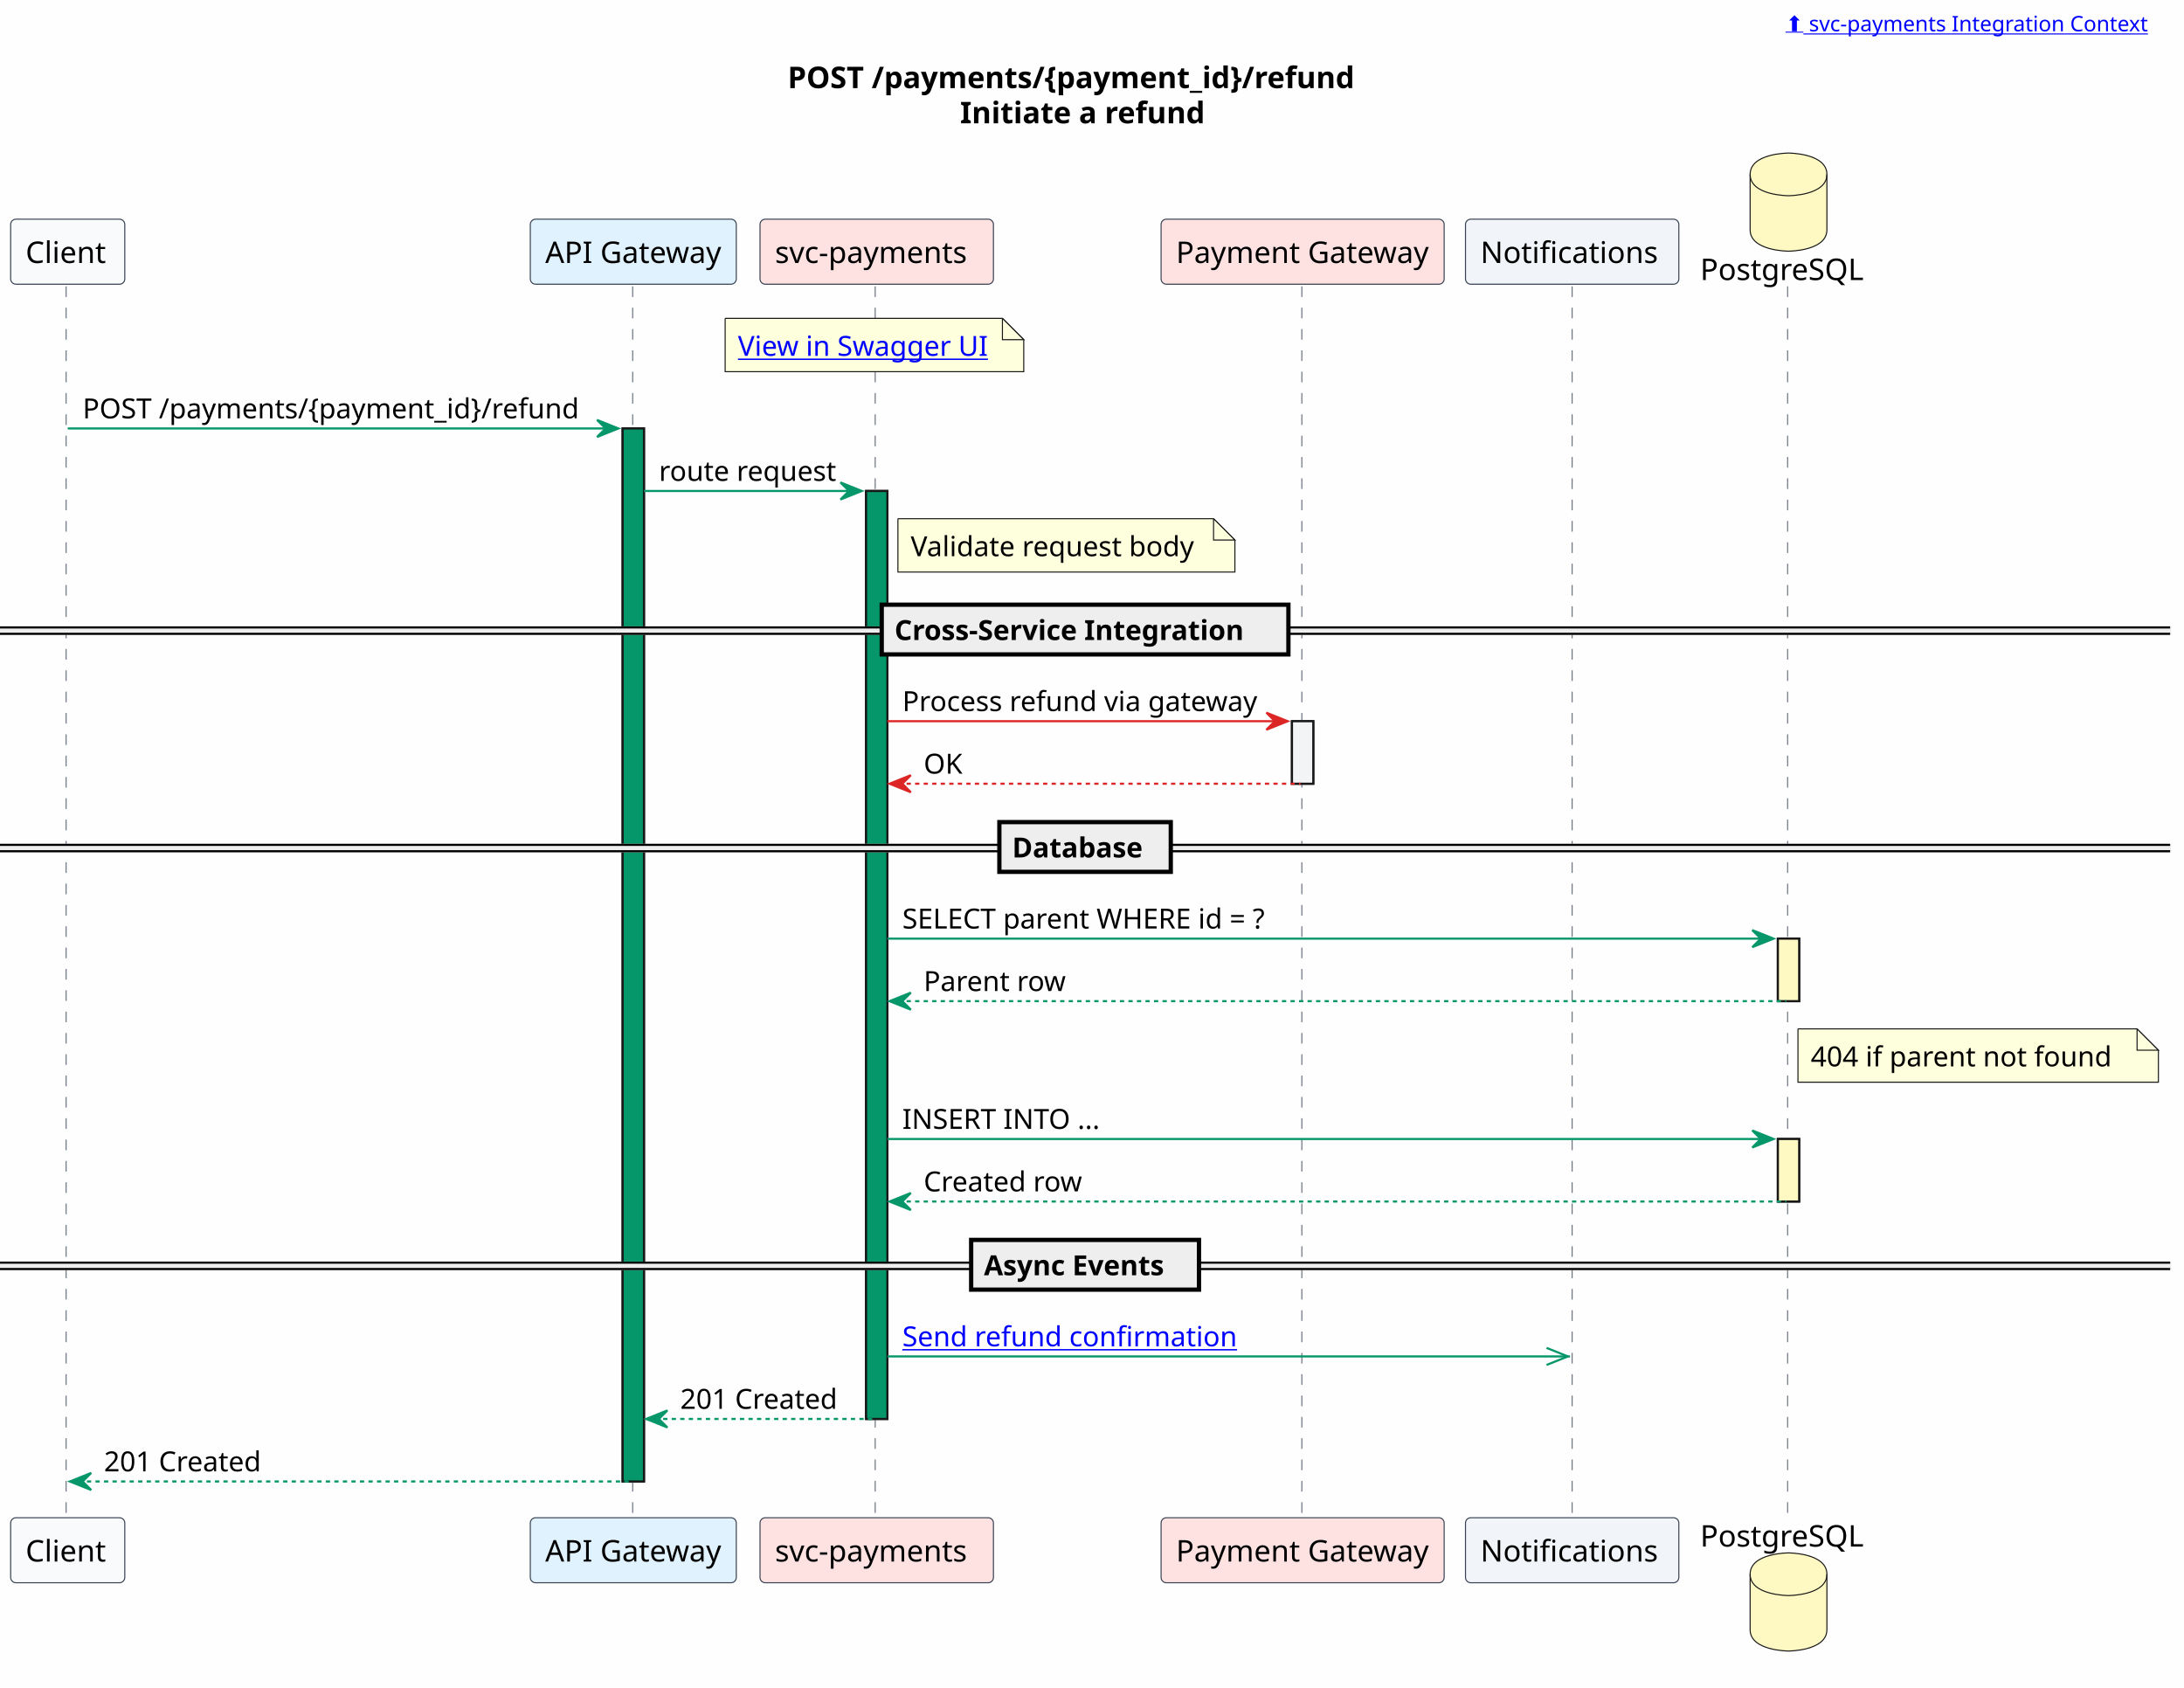
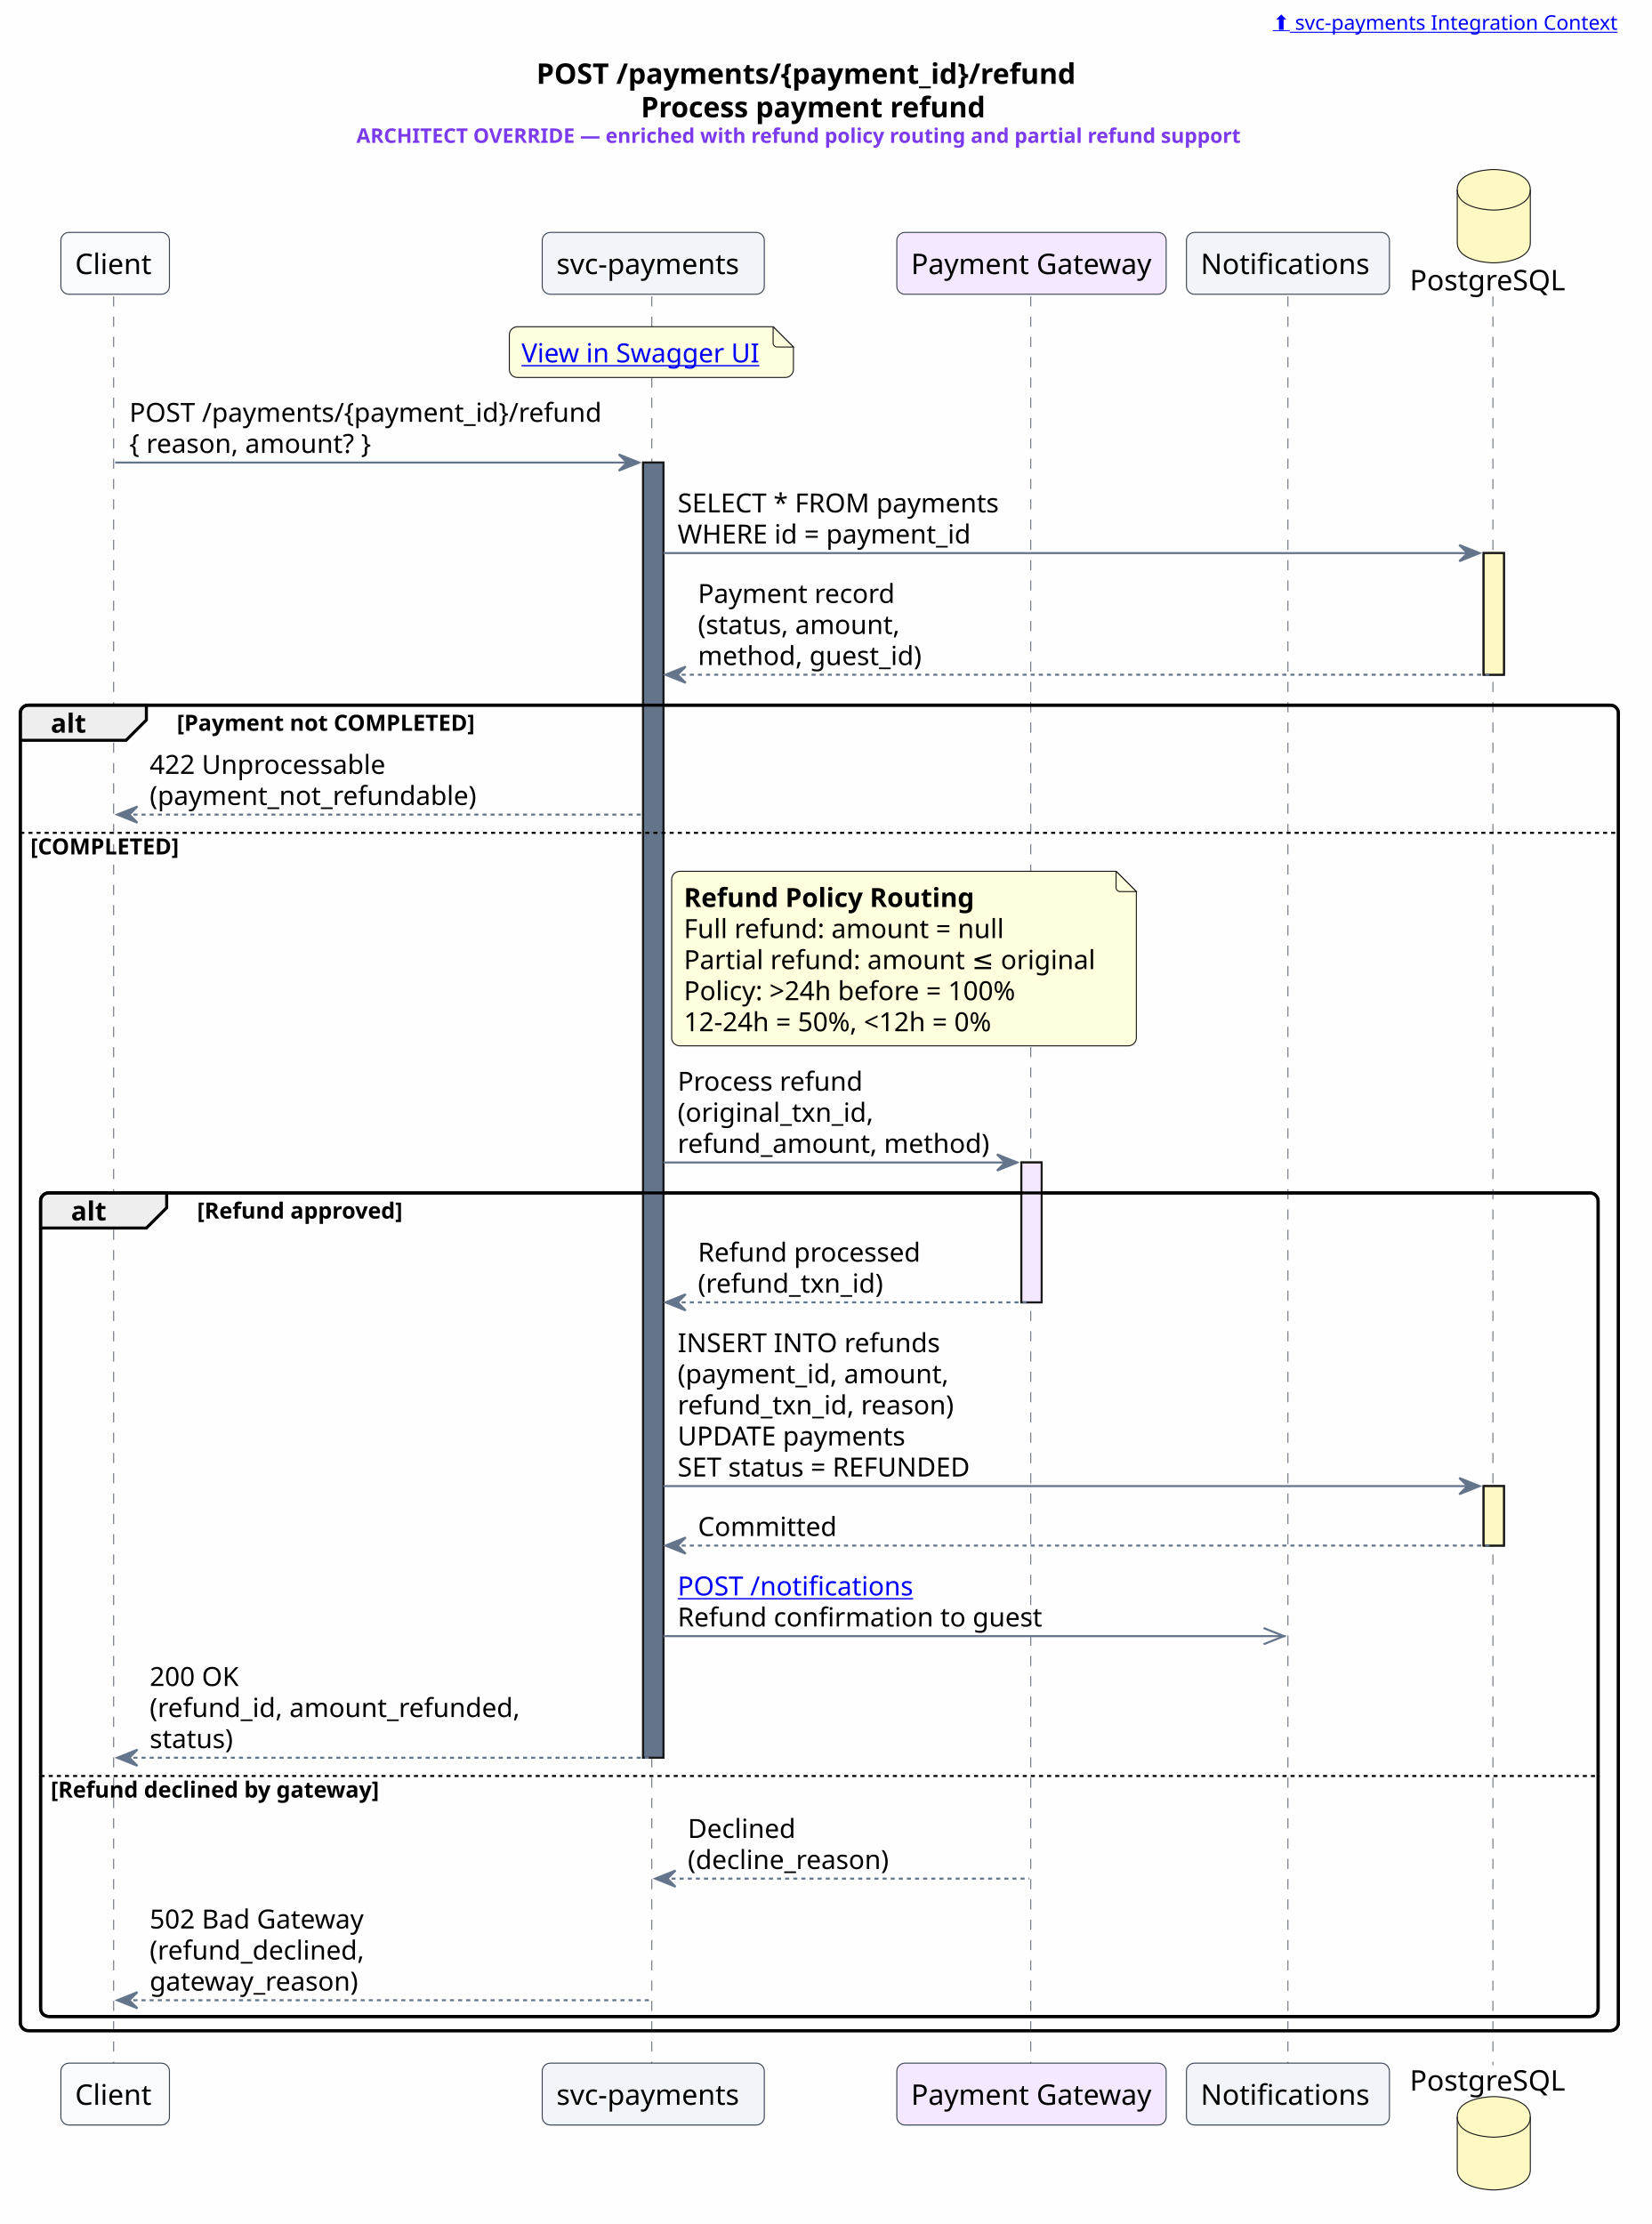
- <svg xmlns="http://www.w3.org/2000/svg" xmlns:xlink="http://www.w3.org/1999/xlink" contentStyleType="text/css" data-diagram-type="SEQUENCE" height="791px" preserveAspectRatio="none" style="width:1024px;height:791px;background:#FEFEFE;" version="1.1" viewBox="0 0 1024 791" width="1024px" zoomAndPan="magnify">
+ <svg xmlns="http://www.w3.org/2000/svg" xmlns:xlink="http://www.w3.org/1999/xlink" contentStyleType="text/css" data-diagram-type="SEQUENCE" height="1096px" preserveAspectRatio="none" style="width:814px;height:1096px;background:#FEFEFE;" version="1.1" viewBox="0 0 814 1096" width="814px" zoomAndPan="magnify">
  <defs />
  <g>
-     <rect fill="#FEFEFE" height="791" style="stroke:none;stroke-width:1;" width="1024" x="0" y="0" />
-     <text fill="#000000" font-family="'Segoe UI'" font-size="14" font-weight="bold" lengthAdjust="spacing" textLength="277.922" x="369.291" y="41.312">POST /payments/{payment_id}/refund</text>
-     <text fill="#000000" font-family="'Segoe UI'" font-size="14" font-weight="bold" lengthAdjust="spacing" textLength="116.218" x="450.143" y="57.801">Initiate a refund</text>
-     <g>
-       <rect fill="#059669" height="493.658" style="stroke:#181818;stroke-width:1;" width="10" x="291.932" y="200.863" />
-     </g>
-     <g>
-       <rect fill="#059669" height="435.037" style="stroke:#181818;stroke-width:1;" width="10" x="406.066" y="230.174" />
-     </g>
-     <g>
-       <rect fill="#F3F4F6" height="29.311" style="stroke:#181818;stroke-width:1;" width="10" x="605.755" y="338.106" />
-     </g>
-     <g>
-       <rect fill="#FEF9C3" height="29.311" style="stroke:#181818;stroke-width:1;" width="10" x="833.573" y="440.037" />
-     </g>
-     <g>
-       <rect fill="#FEF9C3" height="29.311" style="stroke:#181818;stroke-width:1;" width="10" x="833.573" y="533.969" />
-     </g>
+     <rect fill="#FEFEFE" height="1096" style="stroke:none;stroke-width:1;" width="814" x="0" y="0" />
+     <text fill="#000000" font-family="'Segoe UI'" font-size="14" font-weight="bold" lengthAdjust="spacing" textLength="277.922" x="264.322" y="41.312">POST /payments/{payment_id}/refund</text>
+     <text fill="#000000" font-family="'Segoe UI'" font-size="14" font-weight="bold" lengthAdjust="spacing" textLength="174.959" x="315.803" y="57.801">Process payment refund</text>
+     <text fill="#7C3AED" font-family="'Segoe UI'" font-size="10" font-weight="bold" lengthAdjust="spacing" textLength="455.342" x="175.612" y="70.422">ARCHITECT OVERRIDE — enriched with refund policy routing and partial refund support</text>
+     <g>
+       <rect fill="#64748B" height="638.271" style="stroke:#181818;stroke-width:1;" width="10" x="316.932" y="227.951" />
+     </g>
+     <g>
+       <rect fill="#F3E8FF" height="68.932" style="stroke:#181818;stroke-width:1;" width="10" x="503.322" y="572.875" />
+     </g>
+     <g>
+       <rect fill="#FEF9C3" height="59.932" style="stroke:#181818;stroke-width:1;" width="10" x="731.14" y="272.572" />
+     </g>
+     <g>
+       <rect fill="#FEF9C3" height="29.311" style="stroke:#181818;stroke-width:1;" width="10" x="731.14" y="732.359" />
+     </g>
+     <rect fill="none" height="653.227" rx="4" ry="4" style="stroke:#000000;stroke-width:1.5;" width="787.565" x="10" y="347.504" />
+     <rect fill="none" height="405.856" rx="4" ry="4" style="stroke:#000000;stroke-width:1.5;" width="767.565" x="20" y="587.875" />
    <g class="participant-lifeline" data-entity-uid="part1" data-qualified-name="Client" id="part1-lifeline">
      <g>
-         <rect fill="#000000" fill-opacity="0" height="578.279" width="8" x="27.752" y="134.242" />
-         <line style="stroke:#6B7280;stroke-width:0.5;stroke-dasharray:5,5;" x1="31" x2="31" y1="134.242" y2="712.521" />
-       </g>
-     </g>
-     <g class="participant-lifeline" data-entity-uid="part2" data-qualified-name="GW" id="part2-lifeline">
-       <g>
-         <rect fill="#000000" fill-opacity="0" height="578.279" width="8" x="292.932" y="134.242" />
-         <line style="stroke:#6B7280;stroke-width:0.5;stroke-dasharray:5,5;" x1="296.643" x2="296.643" y1="134.242" y2="712.521" />
-       </g>
-     </g>
-     <g class="participant-lifeline" data-entity-uid="part3" data-qualified-name="Svc" id="part3-lifeline">
-       <g>
-         <rect fill="#000000" fill-opacity="0" height="578.279" width="8" x="407.066" y="134.242" />
-         <line style="stroke:#6B7280;stroke-width:0.5;stroke-dasharray:5,5;" x1="410.345" x2="410.345" y1="134.242" y2="712.521" />
-       </g>
-     </g>
-     <g class="participant-lifeline" data-entity-uid="part4" data-qualified-name="PGW" id="part4-lifeline">
-       <g>
-         <rect fill="#000000" fill-opacity="0" height="578.279" width="8" x="606.755" y="134.242" />
-         <line style="stroke:#6B7280;stroke-width:0.5;stroke-dasharray:5,5;" x1="610.392" x2="610.392" y1="134.242" y2="712.521" />
-       </g>
-     </g>
-     <g class="participant-lifeline" data-entity-uid="part5" data-qualified-name="Ntfy" id="part5-lifeline">
-       <g>
-         <rect fill="#000000" fill-opacity="0" height="578.279" width="8" x="733.133" y="134.242" />
-         <line style="stroke:#6B7280;stroke-width:0.5;stroke-dasharray:5,5;" x1="737.118" x2="737.118" y1="134.242" y2="712.521" />
-       </g>
-     </g>
-     <g class="participant-lifeline" data-entity-uid="part6" data-qualified-name="DB" id="part6-lifeline">
-       <g>
-         <rect fill="#000000" fill-opacity="0" height="578.279" width="8" x="834.573" y="134.242" />
-         <line style="stroke:#6B7280;stroke-width:0.5;stroke-dasharray:5,5;" x1="838.148" x2="838.148" y1="134.242" y2="712.521" />
+         <rect fill="#000000" fill-opacity="0" height="871.711" width="8" x="52.752" y="146.019" />
+         <line style="stroke:#6B7280;stroke-width:0.5;stroke-dasharray:5,5;" x1="56" x2="56" y1="146.019" y2="1017.731" />
+       </g>
+     </g>
+     <g class="participant-lifeline" data-entity-uid="part2" data-qualified-name="Svc" id="part2-lifeline">
+       <g>
+         <rect fill="#000000" fill-opacity="0" height="871.711" width="8" x="317.932" y="146.019" />
+         <line style="stroke:#6B7280;stroke-width:0.5;stroke-dasharray:5,5;" x1="321.21" x2="321.21" y1="146.019" y2="1017.731" />
+       </g>
+     </g>
+     <g class="participant-lifeline" data-entity-uid="part3" data-qualified-name="PG" id="part3-lifeline">
+       <g>
+         <rect fill="#000000" fill-opacity="0" height="871.711" width="8" x="504.322" y="146.019" />
+         <line style="stroke:#6B7280;stroke-width:0.5;stroke-dasharray:5,5;" x1="507.959" x2="507.959" y1="146.019" y2="1017.731" />
+       </g>
+     </g>
+     <g class="participant-lifeline" data-entity-uid="part4" data-qualified-name="Ntfy" id="part4-lifeline">
+       <g>
+         <rect fill="#000000" fill-opacity="0" height="871.711" width="8" x="630.7" y="146.019" />
+         <line style="stroke:#6B7280;stroke-width:0.5;stroke-dasharray:5,5;" x1="634.685" x2="634.685" y1="146.019" y2="1017.731" />
+       </g>
+     </g>
+     <g class="participant-lifeline" data-entity-uid="part5" data-qualified-name="DB" id="part5-lifeline">
+       <g>
+         <rect fill="#000000" fill-opacity="0" height="871.711" width="8" x="732.14" y="146.019" />
+         <line style="stroke:#6B7280;stroke-width:0.5;stroke-dasharray:5,5;" x1="735.715" x2="735.715" y1="146.019" y2="1017.731" />
      </g>
    </g>
    <g class="participant participant-head" data-entity-uid="part1" data-qualified-name="Client" id="part1-head">
      <a href="/applications/" target="_top" title="/applications/" xlink:actuate="onRequest" xlink:href="/applications/" xlink:show="new" xlink:title="/applications/" xlink:type="simple">
-         <rect fill="#F9FAFB" height="30.488" rx="2.5" ry="2.5" style="stroke:#374151;stroke-width:0.5;" width="53.505" x="5" y="102.754" />
-         <text fill="#000000" font-family="'Segoe UI'" font-size="14" lengthAdjust="spacing" textLength="39.505" x="12" y="123.289">Client</text>
+         <rect fill="#F9FAFB" height="30.488" rx="4" ry="4" style="stroke:#374151;stroke-width:0.5;" width="53.505" x="30" y="114.531" />
+         <text fill="#000000" font-family="'Segoe UI'" font-size="14" lengthAdjust="spacing" textLength="39.505" x="37" y="135.066">Client</text>
      </a>
    </g>
    <g class="participant participant-tail" data-entity-uid="part1" data-qualified-name="Client" id="part1-tail">
      <a href="/applications/" target="_top" title="/applications/" xlink:actuate="onRequest" xlink:href="/applications/" xlink:show="new" xlink:title="/applications/" xlink:type="simple">
-         <rect fill="#F9FAFB" height="30.488" rx="2.5" ry="2.5" style="stroke:#374151;stroke-width:0.5;" width="53.505" x="5" y="711.521" />
-         <text fill="#000000" font-family="'Segoe UI'" font-size="14" lengthAdjust="spacing" textLength="39.505" x="12" y="732.057">Client</text>
-       </a>
-     </g>
-     <g class="participant participant-head" data-entity-uid="part2" data-qualified-name="GW" id="part2-head">
-       <a href="/actors/#api-gateway" target="_top" title="/actors/#api-gateway" xlink:actuate="onRequest" xlink:href="/actors/#api-gateway" xlink:show="new" xlink:title="/actors/#api-gateway" xlink:type="simple">
-         <rect fill="#E0F2FE" height="30.488" rx="2.5" ry="2.5" style="stroke:#374151;stroke-width:0.5;" width="96.578" x="248.643" y="102.754" />
-         <text fill="#000000" font-family="'Segoe UI'" font-size="14" lengthAdjust="spacing" textLength="82.578" x="255.643" y="123.289">API Gateway</text>
-       </a>
-     </g>
-     <g class="participant participant-tail" data-entity-uid="part2" data-qualified-name="GW" id="part2-tail">
-       <a href="/actors/#api-gateway" target="_top" title="/actors/#api-gateway" xlink:actuate="onRequest" xlink:href="/actors/#api-gateway" xlink:show="new" xlink:title="/actors/#api-gateway" xlink:type="simple">
-         <rect fill="#E0F2FE" height="30.488" rx="2.5" ry="2.5" style="stroke:#374151;stroke-width:0.5;" width="96.578" x="248.643" y="711.521" />
-         <text fill="#000000" font-family="'Segoe UI'" font-size="14" lengthAdjust="spacing" textLength="82.578" x="255.643" y="732.057">API Gateway</text>
-       </a>
-     </g>
-     <g class="participant participant-head" data-entity-uid="part3" data-qualified-name="Svc" id="part3-head">
+         <rect fill="#F9FAFB" height="30.488" rx="4" ry="4" style="stroke:#374151;stroke-width:0.5;" width="53.505" x="30" y="1016.731" />
+         <text fill="#000000" font-family="'Segoe UI'" font-size="14" lengthAdjust="spacing" textLength="39.505" x="37" y="1037.266">Client</text>
+       </a>
+     </g>
+     <g class="participant participant-head" data-entity-uid="part2" data-qualified-name="Svc" id="part2-head">
      <a href="/microservices/svc-payments/" target="_top" title="/microservices/svc-payments/" xlink:actuate="onRequest" xlink:href="/microservices/svc-payments/" xlink:show="new" xlink:title="/microservices/svc-payments/" xlink:type="simple">
-         <rect fill="#FEE2E2" height="30.488" rx="2.5" ry="2.5" style="stroke:#374151;stroke-width:0.5;" width="109.443" x="356.345" y="102.754" />
-         <text fill="#000000" font-family="'Segoe UI'" font-size="14" lengthAdjust="spacing" textLength="95.443" x="363.345" y="123.289">svc-payments</text>
-       </a>
-     </g>
-     <g class="participant participant-tail" data-entity-uid="part3" data-qualified-name="Svc" id="part3-tail">
+         <rect fill="#F1F5F9" height="30.488" rx="4" ry="4" style="stroke:#374151;stroke-width:0.5;" width="109.443" x="267.21" y="114.531" />
+         <text fill="#000000" font-family="'Segoe UI'" font-size="14" lengthAdjust="spacing" textLength="95.443" x="274.21" y="135.066">svc-payments</text>
+       </a>
+     </g>
+     <g class="participant participant-tail" data-entity-uid="part2" data-qualified-name="Svc" id="part2-tail">
      <a href="/microservices/svc-payments/" target="_top" title="/microservices/svc-payments/" xlink:actuate="onRequest" xlink:href="/microservices/svc-payments/" xlink:show="new" xlink:title="/microservices/svc-payments/" xlink:type="simple">
-         <rect fill="#FEE2E2" height="30.488" rx="2.5" ry="2.5" style="stroke:#374151;stroke-width:0.5;" width="109.443" x="356.345" y="711.521" />
-         <text fill="#000000" font-family="'Segoe UI'" font-size="14" lengthAdjust="spacing" textLength="95.443" x="363.345" y="732.057">svc-payments</text>
-       </a>
-     </g>
-     <g class="participant participant-head" data-entity-uid="part4" data-qualified-name="PGW" id="part4-head">
-       <a href="/actors/#payment-gateway" target="_top" title="/actors/#payment-gateway" xlink:actuate="onRequest" xlink:href="/actors/#payment-gateway" xlink:show="new" xlink:title="/actors/#payment-gateway" xlink:type="simple">
-         <rect fill="#FEE2E2" height="30.488" rx="2.5" ry="2.5" style="stroke:#374151;stroke-width:0.5;" width="132.727" x="544.392" y="102.754" />
-         <text fill="#000000" font-family="'Segoe UI'" font-size="14" lengthAdjust="spacing" textLength="118.727" x="551.392" y="123.289">Payment Gateway</text>
-       </a>
-     </g>
-     <g class="participant participant-tail" data-entity-uid="part4" data-qualified-name="PGW" id="part4-tail">
-       <a href="/actors/#payment-gateway" target="_top" title="/actors/#payment-gateway" xlink:actuate="onRequest" xlink:href="/actors/#payment-gateway" xlink:show="new" xlink:title="/actors/#payment-gateway" xlink:type="simple">
-         <rect fill="#FEE2E2" height="30.488" rx="2.5" ry="2.5" style="stroke:#374151;stroke-width:0.5;" width="132.727" x="544.392" y="711.521" />
-         <text fill="#000000" font-family="'Segoe UI'" font-size="14" lengthAdjust="spacing" textLength="118.727" x="551.392" y="732.057">Payment Gateway</text>
-       </a>
-     </g>
-     <g class="participant participant-head" data-entity-uid="part5" data-qualified-name="Ntfy" id="part5-head">
+         <rect fill="#F1F5F9" height="30.488" rx="4" ry="4" style="stroke:#374151;stroke-width:0.5;" width="109.443" x="267.21" y="1016.731" />
+         <text fill="#000000" font-family="'Segoe UI'" font-size="14" lengthAdjust="spacing" textLength="95.443" x="274.21" y="1037.266">svc-payments</text>
+       </a>
+     </g>
+     <g class="participant participant-head" data-entity-uid="part3" data-qualified-name="PG" id="part3-head">
+       <rect fill="#F3E8FF" height="30.488" rx="4" ry="4" style="stroke:#374151;stroke-width:0.5;" width="132.727" x="441.959" y="114.531" />
+       <text fill="#000000" font-family="'Segoe UI'" font-size="14" lengthAdjust="spacing" textLength="118.727" x="448.959" y="135.066">Payment Gateway</text>
+     </g>
+     <g class="participant participant-tail" data-entity-uid="part3" data-qualified-name="PG" id="part3-tail">
+       <rect fill="#F3E8FF" height="30.488" rx="4" ry="4" style="stroke:#374151;stroke-width:0.5;" width="132.727" x="441.959" y="1016.731" />
+       <text fill="#000000" font-family="'Segoe UI'" font-size="14" lengthAdjust="spacing" textLength="118.727" x="448.959" y="1037.266">Payment Gateway</text>
+     </g>
+     <g class="participant participant-head" data-entity-uid="part4" data-qualified-name="Ntfy" id="part4-head">
      <a href="/microservices/svc-notifications/" target="_top" title="/microservices/svc-notifications/" xlink:actuate="onRequest" xlink:href="/microservices/svc-notifications/" xlink:show="new" xlink:title="/microservices/svc-notifications/" xlink:type="simple">
-         <rect fill="#F1F5F9" height="30.488" rx="2.5" ry="2.5" style="stroke:#374151;stroke-width:0.5;" width="100.03" x="687.118" y="102.754" />
-         <text fill="#000000" font-family="'Segoe UI'" font-size="14" lengthAdjust="spacing" textLength="86.03" x="694.118" y="123.289">Notifications</text>
-       </a>
-     </g>
-     <g class="participant participant-tail" data-entity-uid="part5" data-qualified-name="Ntfy" id="part5-tail">
+         <rect fill="#F1F5F9" height="30.488" rx="4" ry="4" style="stroke:#374151;stroke-width:0.5;" width="100.03" x="584.685" y="114.531" />
+         <text fill="#000000" font-family="'Segoe UI'" font-size="14" lengthAdjust="spacing" textLength="86.03" x="591.685" y="135.066">Notifications</text>
+       </a>
+     </g>
+     <g class="participant participant-tail" data-entity-uid="part4" data-qualified-name="Ntfy" id="part4-tail">
      <a href="/microservices/svc-notifications/" target="_top" title="/microservices/svc-notifications/" xlink:actuate="onRequest" xlink:href="/microservices/svc-notifications/" xlink:show="new" xlink:title="/microservices/svc-notifications/" xlink:type="simple">
-         <rect fill="#F1F5F9" height="30.488" rx="2.5" ry="2.5" style="stroke:#374151;stroke-width:0.5;" width="100.03" x="687.118" y="711.521" />
-         <text fill="#000000" font-family="'Segoe UI'" font-size="14" lengthAdjust="spacing" textLength="86.03" x="694.118" y="732.057">Notifications</text>
-       </a>
-     </g>
-     <g class="participant participant-head" data-entity-uid="part6" data-qualified-name="DB" id="part6-head">
+         <rect fill="#F1F5F9" height="30.488" rx="4" ry="4" style="stroke:#374151;stroke-width:0.5;" width="100.03" x="584.685" y="1016.731" />
+         <text fill="#000000" font-family="'Segoe UI'" font-size="14" lengthAdjust="spacing" textLength="86.03" x="591.685" y="1037.266">Notifications</text>
+       </a>
+     </g>
+     <g class="participant participant-head" data-entity-uid="part5" data-qualified-name="DB" id="part5-head">
      <a href="/microservices/svc-payments/#data-store" target="_top" title="/microservices/svc-payments/#data-store" xlink:actuate="onRequest" xlink:href="/microservices/svc-payments/#data-store" xlink:show="new" xlink:title="/microservices/svc-payments/#data-store" xlink:type="simple">
-         <text fill="#000000" font-family="'Segoe UI'" font-size="14" lengthAdjust="spacing" textLength="76.85" x="797.148" y="131.289">PostgreSQL</text>
-         <path d="M820.573,81.754 C820.573,71.754 838.573,71.754 838.573,71.754 C838.573,71.754 856.573,71.754 856.573,81.754 L856.573,107.754 C856.573,117.754 838.573,117.754 838.573,117.754 C838.573,117.754 820.573,117.754 820.573,107.754 L820.573,81.754" fill="#FEF9C3" style="stroke:#181818;stroke-width:0.5;" />
-         <path d="M820.573,81.754 C820.573,91.754 838.573,91.754 838.573,91.754 C838.573,91.754 856.573,91.754 856.573,81.754" fill="none" style="stroke:#181818;stroke-width:0.5;" />
-       </a>
-     </g>
-     <g class="participant participant-tail" data-entity-uid="part6" data-qualified-name="DB" id="part6-tail">
+         <text fill="#000000" font-family="'Segoe UI'" font-size="14" lengthAdjust="spacing" textLength="76.85" x="694.715" y="143.066">PostgreSQL</text>
+         <path d="M718.14,93.531 C718.14,83.531 736.14,83.531 736.14,83.531 C736.14,83.531 754.14,83.531 754.14,93.531 L754.14,119.531 C754.14,129.531 736.14,129.531 736.14,129.531 C736.14,129.531 718.14,129.531 718.14,119.531 L718.14,93.531" fill="#FEF9C3" style="stroke:#181818;stroke-width:0.5;" />
+         <path d="M718.14,93.531 C718.14,103.531 736.14,103.531 736.14,103.531 C736.14,103.531 754.14,103.531 754.14,93.531" fill="none" style="stroke:#181818;stroke-width:0.5;" />
+       </a>
+     </g>
+     <g class="participant participant-tail" data-entity-uid="part5" data-qualified-name="DB" id="part5-tail">
      <a href="/microservices/svc-payments/#data-store" target="_top" title="/microservices/svc-payments/#data-store" xlink:actuate="onRequest" xlink:href="/microservices/svc-payments/#data-store" xlink:show="new" xlink:title="/microservices/svc-payments/#data-store" xlink:type="simple">
-         <text fill="#000000" font-family="'Segoe UI'" font-size="14" lengthAdjust="spacing" textLength="76.85" x="797.148" y="725.057">PostgreSQL</text>
-         <path d="M820.573,738.01 C820.573,728.01 838.573,728.01 838.573,728.01 C838.573,728.01 856.573,728.01 856.573,738.01 L856.573,764.01 C856.573,774.01 838.573,774.01 838.573,774.01 C838.573,774.01 820.573,774.01 820.573,764.01 L820.573,738.01" fill="#FEF9C3" style="stroke:#181818;stroke-width:0.5;" />
-         <path d="M820.573,738.01 C820.573,748.01 838.573,748.01 838.573,748.01 C838.573,748.01 856.573,748.01 856.573,738.01" fill="none" style="stroke:#181818;stroke-width:0.5;" />
-       </a>
-     </g>
-     <g>
-       <rect fill="#059669" height="493.658" style="stroke:#181818;stroke-width:1;" width="10" x="291.932" y="200.863" />
-     </g>
-     <g>
-       <rect fill="#059669" height="435.037" style="stroke:#181818;stroke-width:1;" width="10" x="406.066" y="230.174" />
-     </g>
-     <g>
-       <rect fill="#F3F4F6" height="29.311" style="stroke:#181818;stroke-width:1;" width="10" x="605.755" y="338.106" />
-     </g>
-     <g>
-       <rect fill="#FEF9C3" height="29.311" style="stroke:#181818;stroke-width:1;" width="10" x="833.573" y="440.037" />
-     </g>
-     <g>
-       <rect fill="#FEF9C3" height="29.311" style="stroke:#181818;stroke-width:1;" width="10" x="833.573" y="533.969" />
-     </g>
-     <path d="M340,149.242 L340,174.242 L480,174.242 L480,159.242 L470,149.242 L340,149.242" fill="#FEFFDD" style="stroke:#181818;stroke-width:0.5;" />
-     <path d="M470,149.242 L470,159.242 L480,159.242 L470,149.242" fill="#FEFFDD" style="stroke:#181818;stroke-width:0.5;" />
-     <a href="/services/api/svc-payments.html#/Refunds/refundPayment" target="_top" title="/services/api/svc-payments.html#/Refunds/refundPayment" xlink:actuate="onRequest" xlink:href="/services/api/svc-payments.html#/Refunds/refundPayment" xlink:show="new" xlink:title="/services/api/svc-payments.html#/Refunds/refundPayment" xlink:type="simple">
-       <text fill="#0000FF" font-family="'Segoe UI'" font-size="13" lengthAdjust="spacing" text-decoration="underline" textLength="119.406" x="346" y="166.81">View in Swagger UI</text>
+         <text fill="#000000" font-family="'Segoe UI'" font-size="14" lengthAdjust="spacing" textLength="76.85" x="694.715" y="1030.266">PostgreSQL</text>
+         <path d="M718.14,1043.219 C718.14,1033.219 736.14,1033.219 736.14,1033.219 C736.14,1033.219 754.14,1033.219 754.14,1043.219 L754.14,1069.219 C754.14,1079.219 736.14,1079.219 736.14,1079.219 C736.14,1079.219 718.14,1079.219 718.14,1069.219 L718.14,1043.219" fill="#FEF9C3" style="stroke:#181818;stroke-width:0.5;" />
+         <path d="M718.14,1043.219 C718.14,1053.219 736.14,1053.219 736.14,1053.219 C736.14,1053.219 754.14,1053.219 754.14,1043.219" fill="none" style="stroke:#181818;stroke-width:0.5;" />
+       </a>
+     </g>
+     <g>
+       <rect fill="#64748B" height="638.271" style="stroke:#181818;stroke-width:1;" width="10" x="316.932" y="227.951" />
+     </g>
+     <g>
+       <rect fill="#F3E8FF" height="68.932" style="stroke:#181818;stroke-width:1;" width="10" x="503.322" y="572.875" />
+     </g>
+     <g>
+       <rect fill="#FEF9C3" height="59.932" style="stroke:#181818;stroke-width:1;" width="10" x="731.14" y="272.572" />
+     </g>
+     <g>
+       <rect fill="#FEF9C3" height="29.311" style="stroke:#181818;stroke-width:1;" width="10" x="731.14" y="732.359" />
+     </g>
+     <path d="M251,165.019 L251,182.019 A4,4 0 0 0 255,186.019 L387,186.019 A4,4 0 0 0 391,182.019 L391,171.019 L381,161.019 L255,161.019 A4,4 0 0 0 251,165.019" fill="#FEFFDD" style="stroke:#181818;stroke-width:0.5;" />
+     <path d="M381,161.019 L381,169.019 A2,2 0 0 0 383,171.019 L391,171.019 L381,161.019" fill="#FEFFDD" style="stroke:#181818;stroke-width:0.5;" />
+     <a href="/services/api/svc-payments.html" target="_top" title="/services/api/svc-payments.html" xlink:actuate="onRequest" xlink:href="/services/api/svc-payments.html" xlink:show="new" xlink:title="/services/api/svc-payments.html" xlink:type="simple">
+       <text fill="#0000FF" font-family="'Segoe UI'" font-size="13" lengthAdjust="spacing" text-decoration="underline" textLength="119.406" x="257" y="178.588">View in Swagger UI</text>
    </a>
    <g class="message" data-entity-1="part1" data-entity-2="part2" id="msg1">
-       <polygon fill="#059669" points="279.932,196.863,289.932,200.863,279.932,204.863,283.932,200.863" style="stroke:#059669;stroke-width:1;" />
-       <line style="stroke:#059669;stroke-width:1;" x1="31.752" x2="285.932" y1="200.863" y2="200.863" />
-       <text fill="#000000" font-family="'Segoe UI'" font-size="13" lengthAdjust="spacing" textLength="241.179" x="38.752" y="196.121">POST /payments/{payment_id}/refund</text>
-     </g>
-     <g class="message" data-entity-1="part2" data-entity-2="part3" id="msg2">
-       <polygon fill="#059669" points="394.066,226.174,404.066,230.174,394.066,234.174,398.066,230.174" style="stroke:#059669;stroke-width:1;" />
-       <line style="stroke:#059669;stroke-width:1;" x1="301.932" x2="400.066" y1="230.174" y2="230.174" />
-       <text fill="#000000" font-family="'Segoe UI'" font-size="13" lengthAdjust="spacing" textLength="85.135" x="308.932" y="225.432">route request</text>
-     </g>
-     <path d="M421,243.174 L421,268.174 L579,268.174 L579,253.174 L569,243.174 L421,243.174" fill="#FEFFDD" style="stroke:#181818;stroke-width:0.5;" />
-     <path d="M569,243.174 L569,253.174 L579,253.174 L569,243.174" fill="#FEFFDD" style="stroke:#181818;stroke-width:0.5;" />
-     <text fill="#000000" font-family="'Segoe UI'" font-size="13" lengthAdjust="spacing" textLength="137.573" x="427" y="260.742">Validate request body</text>
-     <rect fill="#EEEEEE" height="3" style="stroke:#EEEEEE;stroke-width:1;" width="1017.503" x="0" y="294.14" />
-     <line style="stroke:#000000;stroke-width:1;" x1="0" x2="1017.503" y1="294.14" y2="294.14" />
-     <line style="stroke:#000000;stroke-width:1;" x1="0" x2="1017.503" y1="297.14" y2="297.14" />
-     <rect fill="#EEEEEE" height="23.311" style="stroke:#000000;stroke-width:2;" width="190.674" x="413.415" y="283.484" />
-     <text fill="#000000" font-family="'Segoe UI'" font-size="13" font-weight="bold" lengthAdjust="spacing" textLength="172.39" x="419.415" y="300.053">Cross-Service Integration</text>
-     <g class="message" data-entity-1="part3" data-entity-2="part4" id="msg3">
-       <polygon fill="#DC2626" points="593.755,334.106,603.755,338.106,593.755,342.106,597.755,338.106" style="stroke:#DC2626;stroke-width:1;" />
-       <line style="stroke:#DC2626;stroke-width:1;" x1="416.066" x2="599.755" y1="338.106" y2="338.106" />
-       <text fill="#000000" font-family="'Segoe UI'" font-size="13" lengthAdjust="spacing" textLength="170.689" x="423.066" y="333.363">Process refund via gateway</text>
-     </g>
-     <g class="message" data-entity-1="part4" data-entity-2="part3" id="msg4">
-       <polygon fill="#DC2626" points="427.066,363.416,417.066,367.416,427.066,371.416,423.066,367.416" style="stroke:#DC2626;stroke-width:1;" />
-       <line style="stroke:#DC2626;stroke-width:1;stroke-dasharray:2,2;" x1="421.066" x2="609.755" y1="367.416" y2="367.416" />
-       <text fill="#000000" font-family="'Segoe UI'" font-size="13" lengthAdjust="spacing" textLength="18.586" x="433.066" y="362.674">OK</text>
-     </g>
-     <rect fill="#EEEEEE" height="3" style="stroke:#EEEEEE;stroke-width:1;" width="1017.503" x="0" y="396.071" />
-     <line style="stroke:#000000;stroke-width:1;" x1="0" x2="1017.503" y1="396.071" y2="396.071" />
-     <line style="stroke:#000000;stroke-width:1;" x1="0" x2="1017.503" y1="399.071" y2="399.071" />
-     <rect fill="#EEEEEE" height="23.311" style="stroke:#000000;stroke-width:2;" width="80.371" x="468.566" y="385.416" />
-     <text fill="#000000" font-family="'Segoe UI'" font-size="13" font-weight="bold" lengthAdjust="spacing" textLength="62.086" x="474.566" y="401.984">Database</text>
-     <g class="message" data-entity-1="part3" data-entity-2="part6" id="msg5">
-       <polygon fill="#059669" points="821.573,436.037,831.573,440.037,821.573,444.037,825.573,440.037" style="stroke:#059669;stroke-width:1;" />
-       <line style="stroke:#059669;stroke-width:1;" x1="416.066" x2="827.573" y1="440.037" y2="440.037" />
-       <text fill="#000000" font-family="'Segoe UI'" font-size="13" lengthAdjust="spacing" textLength="177.404" x="423.066" y="435.295">SELECT parent WHERE id = ?</text>
-     </g>
-     <g class="message" data-entity-1="part6" data-entity-2="part3" id="msg6">
-       <polygon fill="#059669" points="427.066,465.348,417.066,469.348,427.066,473.348,423.066,469.348" style="stroke:#059669;stroke-width:1;" />
-       <line style="stroke:#059669;stroke-width:1;stroke-dasharray:2,2;" x1="421.066" x2="837.573" y1="469.348" y2="469.348" />
-       <text fill="#000000" font-family="'Segoe UI'" font-size="13" lengthAdjust="spacing" textLength="67.291" x="433.066" y="464.606">Parent row</text>
-     </g>
-     <path d="M843,482.348 L843,507.348 L1012,507.348 L1012,492.348 L1002,482.348 L843,482.348" fill="#FEFFDD" style="stroke:#181818;stroke-width:0.5;" />
-     <path d="M1002,482.348 L1002,492.348 L1012,492.348 L1002,482.348" fill="#FEFFDD" style="stroke:#181818;stroke-width:0.5;" />
-     <text fill="#000000" font-family="'Segoe UI'" font-size="13" lengthAdjust="spacing" textLength="148.503" x="849" y="499.916">404 if parent not found</text>
-     <g class="message" data-entity-1="part3" data-entity-2="part6" id="msg7">
-       <polygon fill="#059669" points="821.573,529.969,831.573,533.969,821.573,537.969,825.573,533.969" style="stroke:#059669;stroke-width:1;" />
-       <line style="stroke:#059669;stroke-width:1;" x1="416.066" x2="827.573" y1="533.969" y2="533.969" />
-       <text fill="#000000" font-family="'Segoe UI'" font-size="13" lengthAdjust="spacing" textLength="96.072" x="423.066" y="529.227">INSERT INTO ...</text>
-     </g>
-     <g class="message" data-entity-1="part6" data-entity-2="part3" id="msg8">
-       <polygon fill="#059669" points="427.066,559.279,417.066,563.279,427.066,567.279,423.066,563.279" style="stroke:#059669;stroke-width:1;" />
-       <line style="stroke:#059669;stroke-width:1;stroke-dasharray:2,2;" x1="421.066" x2="837.573" y1="563.279" y2="563.279" />
-       <text fill="#000000" font-family="'Segoe UI'" font-size="13" lengthAdjust="spacing" textLength="76.457" x="433.066" y="558.537">Created row</text>
-     </g>
-     <rect fill="#EEEEEE" height="3" style="stroke:#EEEEEE;stroke-width:1;" width="1017.503" x="0" y="591.935" />
-     <line style="stroke:#000000;stroke-width:1;" x1="0" x2="1017.503" y1="591.935" y2="591.935" />
-     <line style="stroke:#000000;stroke-width:1;" x1="0" x2="1017.503" y1="594.935" y2="594.935" />
-     <rect fill="#EEEEEE" height="23.311" style="stroke:#000000;stroke-width:2;" width="106.822" x="455.341" y="581.279" />
-     <text fill="#000000" font-family="'Segoe UI'" font-size="13" font-weight="bold" lengthAdjust="spacing" textLength="88.537" x="461.341" y="597.848">Async Events</text>
-     <g class="message" data-entity-1="part3" data-entity-2="part5" id="msg9">
-       <line style="stroke:#059669;stroke-width:1;" x1="735.133" x2="725.133" y1="635.9" y2="631.9" />
-       <line style="stroke:#059669;stroke-width:1;" x1="735.133" x2="725.133" y1="635.9" y2="639.9" />
-       <line style="stroke:#059669;stroke-width:1;" x1="416.066" x2="736.133" y1="635.9" y2="635.9" />
+       <polygon fill="#64748B" points="304.932,223.951,314.932,227.951,304.932,231.951,308.932,227.951" style="stroke:#64748B;stroke-width:1;" />
+       <line style="stroke:#64748B;stroke-width:1;" x1="56.752" x2="310.932" y1="227.951" y2="227.951" />
+       <text fill="#000000" font-family="'Segoe UI'" font-size="13" lengthAdjust="spacing" textLength="241.179" x="63.752" y="207.898">POST /payments/{payment_id}/refund</text>
+       <text fill="#000000" font-family="'Segoe UI'" font-size="13" lengthAdjust="spacing" textLength="121.113" x="63.752" y="223.209">{ reason, amount? }</text>
+     </g>
+     <g class="message" data-entity-1="part2" data-entity-2="part5" id="msg2">
+       <polygon fill="#64748B" points="719.14,268.572,729.14,272.572,719.14,276.572,723.14,272.572" style="stroke:#64748B;stroke-width:1;" />
+       <line style="stroke:#64748B;stroke-width:1;" x1="326.932" x2="725.14" y1="272.572" y2="272.572" />
+       <text fill="#000000" font-family="'Segoe UI'" font-size="13" lengthAdjust="spacing" textLength="161.421" x="333.932" y="252.519">SELECT * FROM payments</text>
+       <text fill="#000000" font-family="'Segoe UI'" font-size="13" lengthAdjust="spacing" textLength="150.503" x="333.932" y="267.83">WHERE id = payment_id</text>
+     </g>
+     <g class="message" data-entity-1="part5" data-entity-2="part2" id="msg3">
+       <polygon fill="#64748B" points="337.932,328.504,327.932,332.504,337.932,336.504,333.932,332.504" style="stroke:#64748B;stroke-width:1;" />
+       <line style="stroke:#64748B;stroke-width:1;stroke-dasharray:2,2;" x1="331.932" x2="735.14" y1="332.504" y2="332.504" />
+       <text fill="#000000" font-family="'Segoe UI'" font-size="13" lengthAdjust="spacing" textLength="98.287" x="343.932" y="297.141">Payment record</text>
+       <text fill="#000000" font-family="'Segoe UI'" font-size="13" lengthAdjust="spacing" textLength="103.092" x="343.932" y="312.451">(status, amount,</text>
+       <text fill="#000000" font-family="'Segoe UI'" font-size="13" lengthAdjust="spacing" textLength="114.277" x="343.932" y="327.762">method, guest_id)</text>
+     </g>
+     <path d="M14,347.504 L72.139,347.504 L72.139,354.815 L62.139,364.815 L10,364.815 L10,351.504 A4,4 0 0 1 14,347.504" fill="#EEEEEE" style="stroke:#000000;stroke-width:1.5;" />
+     <rect fill="none" height="653.227" rx="4" ry="4" style="stroke:#000000;stroke-width:1.5;" width="787.565" x="10" y="347.504" />
+     <text fill="#000000" font-family="'Segoe UI'" font-size="13" font-weight="bold" lengthAdjust="spacing" textLength="17.139" x="25" y="361.072">alt</text>
+     <text fill="#000000" font-family="'Segoe UI'" font-size="11" font-weight="bold" lengthAdjust="spacing" textLength="152.077" x="87.139" y="360.139">[Payment not COMPLETED]</text>
+     <g class="message" data-entity-1="part2" data-entity-2="part1" id="msg4">
+       <polygon fill="#64748B" points="67.752,397.435,57.752,401.435,67.752,405.435,63.752,401.435" style="stroke:#64748B;stroke-width:1;" />
+       <line style="stroke:#64748B;stroke-width:1;stroke-dasharray:2,2;" x1="61.752" x2="315.932" y1="401.435" y2="401.435" />
+       <text fill="#000000" font-family="'Segoe UI'" font-size="13" lengthAdjust="spacing" textLength="120.853" x="73.752" y="381.383">422 Unprocessable</text>
+       <text fill="#000000" font-family="'Segoe UI'" font-size="13" lengthAdjust="spacing" textLength="164.855" x="73.752" y="396.693">(payment_not_refundable)</text>
+     </g>
+     <line style="stroke:#000000;stroke-width:1;stroke-dasharray:2,2;" x1="10" x2="797.565" y1="410.435" y2="410.435" />
+     <text fill="#000000" font-family="'Segoe UI'" font-size="11" font-weight="bold" lengthAdjust="spacing" textLength="77.698" x="15" y="421.07">[COMPLETED]</text>
+     <path d="M331,433.391 L331,511.391 A4,4 0 0 0 335,515.391 L556,515.391 A4,4 0 0 0 560,511.391 L560,439.391 L550,429.391 L335,429.391 A4,4 0 0 0 331,433.391" fill="#FEFFDD" style="stroke:#181818;stroke-width:0.5;" />
+     <path d="M550,429.391 L550,437.391 A2,2 0 0 0 552,439.391 L560,439.391 L550,429.391" fill="#FEFFDD" style="stroke:#181818;stroke-width:0.5;" />
+     <text fill="#000000" font-family="'Segoe UI'" font-size="13" font-weight="bold" lengthAdjust="spacing" textLength="147.881" x="337" y="446.959">Refund Policy Routing</text>
+     <text fill="#000000" font-family="'Segoe UI'" font-size="13" lengthAdjust="spacing" textLength="167.064" x="337" y="462.269">Full refund: amount = null</text>
+     <text fill="#000000" font-family="'Segoe UI'" font-size="13" lengthAdjust="spacing" textLength="208.038" x="337" y="477.58">Partial refund: amount ≤ original</text>
+     <text fill="#000000" font-family="'Segoe UI'" font-size="13" lengthAdjust="spacing" textLength="175.982" x="337" y="492.891">Policy: &gt;24h before = 100%</text>
+     <text fill="#000000" font-family="'Segoe UI'" font-size="13" lengthAdjust="spacing" textLength="170.701" x="337" y="508.201">12-24h = 50%, &lt;12h = 0%</text>
+     <g class="message" data-entity-1="part2" data-entity-2="part3" id="msg5">
+       <polygon fill="#64748B" points="491.322,568.875,501.322,572.875,491.322,576.875,495.322,572.875" style="stroke:#64748B;stroke-width:1;" />
+       <line style="stroke:#64748B;stroke-width:1;" x1="326.932" x2="497.322" y1="572.875" y2="572.875" />
+       <text fill="#000000" font-family="'Segoe UI'" font-size="13" lengthAdjust="spacing" textLength="93.418" x="333.932" y="537.512">Process refund</text>
+       <text fill="#000000" font-family="'Segoe UI'" font-size="13" lengthAdjust="spacing" textLength="102.115" x="333.932" y="552.822">(original_txn_id,</text>
+       <text fill="#000000" font-family="'Segoe UI'" font-size="13" lengthAdjust="spacing" textLength="157.39" x="333.932" y="568.133">refund_amount, method)</text>
+     </g>
+     <path d="M24,587.875 L82.139,587.875 L82.139,595.186 L72.139,605.186 L20,605.186 L20,591.875 A4,4 0 0 1 24,587.875" fill="#EEEEEE" style="stroke:#000000;stroke-width:1.5;" />
+     <rect fill="none" height="405.856" rx="4" ry="4" style="stroke:#000000;stroke-width:1.5;" width="767.565" x="20" y="587.875" />
+     <text fill="#000000" font-family="'Segoe UI'" font-size="13" font-weight="bold" lengthAdjust="spacing" textLength="17.139" x="35" y="601.443">alt</text>
+     <text fill="#000000" font-family="'Segoe UI'" font-size="11" font-weight="bold" lengthAdjust="spacing" textLength="105.44" x="97.139" y="600.51">[Refund approved]</text>
+     <g class="message" data-entity-1="part3" data-entity-2="part2" id="msg6">
+       <polygon fill="#64748B" points="337.932,637.807,327.932,641.807,337.932,645.807,333.932,641.807" style="stroke:#64748B;stroke-width:1;" />
+       <line style="stroke:#64748B;stroke-width:1;stroke-dasharray:2,2;" x1="331.932" x2="507.322" y1="641.807" y2="641.807" />
+       <text fill="#000000" font-family="'Segoe UI'" font-size="13" lengthAdjust="spacing" textLength="112.741" x="343.932" y="621.754">Refund processed</text>
+       <text fill="#000000" font-family="'Segoe UI'" font-size="13" lengthAdjust="spacing" textLength="95.957" x="343.932" y="637.064">(refund_txn_id)</text>
+     </g>
+     <g class="message" data-entity-1="part2" data-entity-2="part5" id="msg7">
+       <polygon fill="#64748B" points="719.14,728.359,729.14,732.359,719.14,736.359,723.14,732.359" style="stroke:#64748B;stroke-width:1;" />
+       <line style="stroke:#64748B;stroke-width:1;" x1="326.932" x2="725.14" y1="732.359" y2="732.359" />
+       <text fill="#000000" font-family="'Segoe UI'" font-size="13" lengthAdjust="spacing" textLength="132.019" x="333.932" y="666.375">INSERT INTO refunds</text>
+       <text fill="#000000" font-family="'Segoe UI'" font-size="13" lengthAdjust="spacing" textLength="137.769" x="333.932" y="681.686">(payment_id, amount,</text>
+       <text fill="#000000" font-family="'Segoe UI'" font-size="13" lengthAdjust="spacing" textLength="142.378" x="333.932" y="696.996">refund_txn_id, reason)</text>
+       <text fill="#000000" font-family="'Segoe UI'" font-size="13" lengthAdjust="spacing" textLength="115.369" x="333.932" y="712.307">UPDATE payments</text>
+       <text fill="#000000" font-family="'Segoe UI'" font-size="13" lengthAdjust="spacing" textLength="150.535" x="333.932" y="727.617">SET status = REFUNDED</text>
+     </g>
+     <g class="message" data-entity-1="part5" data-entity-2="part2" id="msg8">
+       <polygon fill="#64748B" points="337.932,757.67,327.932,761.67,337.932,765.67,333.932,761.67" style="stroke:#64748B;stroke-width:1;" />
+       <line style="stroke:#64748B;stroke-width:1;stroke-dasharray:2,2;" x1="331.932" x2="735.14" y1="761.67" y2="761.67" />
+       <text fill="#000000" font-family="'Segoe UI'" font-size="13" lengthAdjust="spacing" textLength="70.161" x="343.932" y="756.928">Committed</text>
+     </g>
+     <g class="message" data-entity-1="part2" data-entity-2="part4" id="msg9">
+       <line style="stroke:#64748B;stroke-width:1;" x1="632.7" x2="622.7" y1="806.291" y2="802.291" />
+       <line style="stroke:#64748B;stroke-width:1;" x1="632.7" x2="622.7" y1="806.291" y2="810.291" />
+       <line style="stroke:#64748B;stroke-width:1;" x1="326.932" x2="633.7" y1="806.291" y2="806.291" />
      <a href="/microservices/svc-notifications/#post-notifications-send-a-notification" target="_top" title="/microservices/svc-notifications/#post-notifications-send-a-notification" xlink:actuate="onRequest" xlink:href="/microservices/svc-notifications/#post-notifications-send-a-notification" xlink:show="new" xlink:title="/microservices/svc-notifications/#post-notifications-send-a-notification" xlink:type="simple">
-         <text fill="#0000FF" font-family="'Segoe UI'" font-size="13" lengthAdjust="spacing" text-decoration="underline" textLength="160.939" x="423.066" y="631.158">Send refund confirmation</text>
-       </a>
-     </g>
-     <g class="message" data-entity-1="part3" data-entity-2="part2" id="msg10">
-       <polygon fill="#059669" points="312.932,661.211,302.932,665.211,312.932,669.211,308.932,665.211" style="stroke:#059669;stroke-width:1;" />
-       <line style="stroke:#059669;stroke-width:1;stroke-dasharray:2,2;" x1="306.932" x2="410.066" y1="665.211" y2="665.211" />
-       <text fill="#000000" font-family="'Segoe UI'" font-size="13" lengthAdjust="spacing" textLength="77.797" x="318.932" y="660.469">201 Created</text>
-     </g>
-     <g class="message" data-entity-1="part2" data-entity-2="part1" id="msg11">
-       <polygon fill="#059669" points="42.752,690.521,32.752,694.521,42.752,698.521,38.752,694.521" style="stroke:#059669;stroke-width:1;" />
-       <line style="stroke:#059669;stroke-width:1;stroke-dasharray:2,2;" x1="36.752" x2="295.932" y1="694.521" y2="694.521" />
-       <text fill="#000000" font-family="'Segoe UI'" font-size="13" lengthAdjust="spacing" textLength="77.797" x="48.752" y="689.779">201 Created</text>
+         <text fill="#0000FF" font-family="'Segoe UI'" font-size="13" lengthAdjust="spacing" text-decoration="underline" textLength="121.786" x="333.932" y="786.238">POST /notifications</text>
+       </a>
+       <text fill="#000000" font-family="'Segoe UI'" font-size="13" lengthAdjust="spacing" textLength="185.212" x="333.932" y="801.549">Refund confirmation to guest</text>
+     </g>
+     <g class="message" data-entity-1="part2" data-entity-2="part1" id="msg10">
+       <polygon fill="#64748B" points="67.752,862.223,57.752,866.223,67.752,870.223,63.752,866.223" style="stroke:#64748B;stroke-width:1;" />
+       <line style="stroke:#64748B;stroke-width:1;stroke-dasharray:2,2;" x1="61.752" x2="320.932" y1="866.223" y2="866.223" />
+       <text fill="#000000" font-family="'Segoe UI'" font-size="13" lengthAdjust="spacing" textLength="47.36" x="73.752" y="830.859">200 OK</text>
+       <text fill="#000000" font-family="'Segoe UI'" font-size="13" lengthAdjust="spacing" textLength="188.551" x="73.752" y="846.17">(refund_id, amount_refunded,</text>
+       <text fill="#000000" font-family="'Segoe UI'" font-size="13" lengthAdjust="spacing" textLength="42.453" x="73.752" y="861.481">status)</text>
+     </g>
+     <line style="stroke:#000000;stroke-width:1;stroke-dasharray:2,2;" x1="20" x2="787.565" y1="875.223" y2="875.223" />
+     <text fill="#000000" font-family="'Segoe UI'" font-size="11" font-weight="bold" lengthAdjust="spacing" textLength="167.761" x="25" y="885.857">[Refund declined by gateway]</text>
+     <g class="message" data-entity-1="part3" data-entity-2="part2" id="msg11">
+       <polygon fill="#64748B" points="332.932,921.799,322.932,925.799,332.932,929.799,328.932,925.799" style="stroke:#64748B;stroke-width:1;" />
+       <line style="stroke:#64748B;stroke-width:1;stroke-dasharray:2,2;" x1="326.932" x2="507.322" y1="925.799" y2="925.799" />
+       <text fill="#000000" font-family="'Segoe UI'" font-size="13" lengthAdjust="spacing" textLength="54.647" x="338.932" y="905.746">Declined</text>
+       <text fill="#000000" font-family="'Segoe UI'" font-size="13" lengthAdjust="spacing" textLength="102.286" x="338.932" y="921.057">(decline_reason)</text>
+     </g>
+     <g class="message" data-entity-1="part2" data-entity-2="part1" id="msg12">
+       <polygon fill="#64748B" points="67.752,981.731,57.752,985.731,67.752,989.731,63.752,985.731" style="stroke:#64748B;stroke-width:1;" />
+       <line style="stroke:#64748B;stroke-width:1;stroke-dasharray:2,2;" x1="61.752" x2="320.932" y1="985.731" y2="985.731" />
+       <text fill="#000000" font-family="'Segoe UI'" font-size="13" lengthAdjust="spacing" textLength="108.393" x="73.752" y="950.367">502 Bad Gateway</text>
+       <text fill="#000000" font-family="'Segoe UI'" font-size="13" lengthAdjust="spacing" textLength="109.592" x="73.752" y="965.678">(refund_declined,</text>
+       <text fill="#000000" font-family="'Segoe UI'" font-size="13" lengthAdjust="spacing" textLength="104.527" x="73.752" y="980.988">gateway_reason)</text>
    </g>
    <a href="/microservices/svc-payments/#integration-context" target="_top" title="/microservices/svc-payments/#integration-context" xlink:actuate="onRequest" xlink:href="/microservices/svc-payments/#integration-context" xlink:show="new" xlink:title="/microservices/svc-payments/#integration-context" xlink:type="simple">
-       <text fill="#0000FF" font-family="'Segoe UI'" font-size="10" lengthAdjust="spacing" text-decoration="underline" textLength="179.346" x="837.158" y="14.668">⬆ svc-payments Integration Context</text>
+       <text fill="#0000FF" font-family="'Segoe UI'" font-size="10" lengthAdjust="spacing" text-decoration="underline" textLength="179.346" x="627.219" y="14.668">⬆ svc-payments Integration Context</text>
    </a>
  </g>
</svg>
